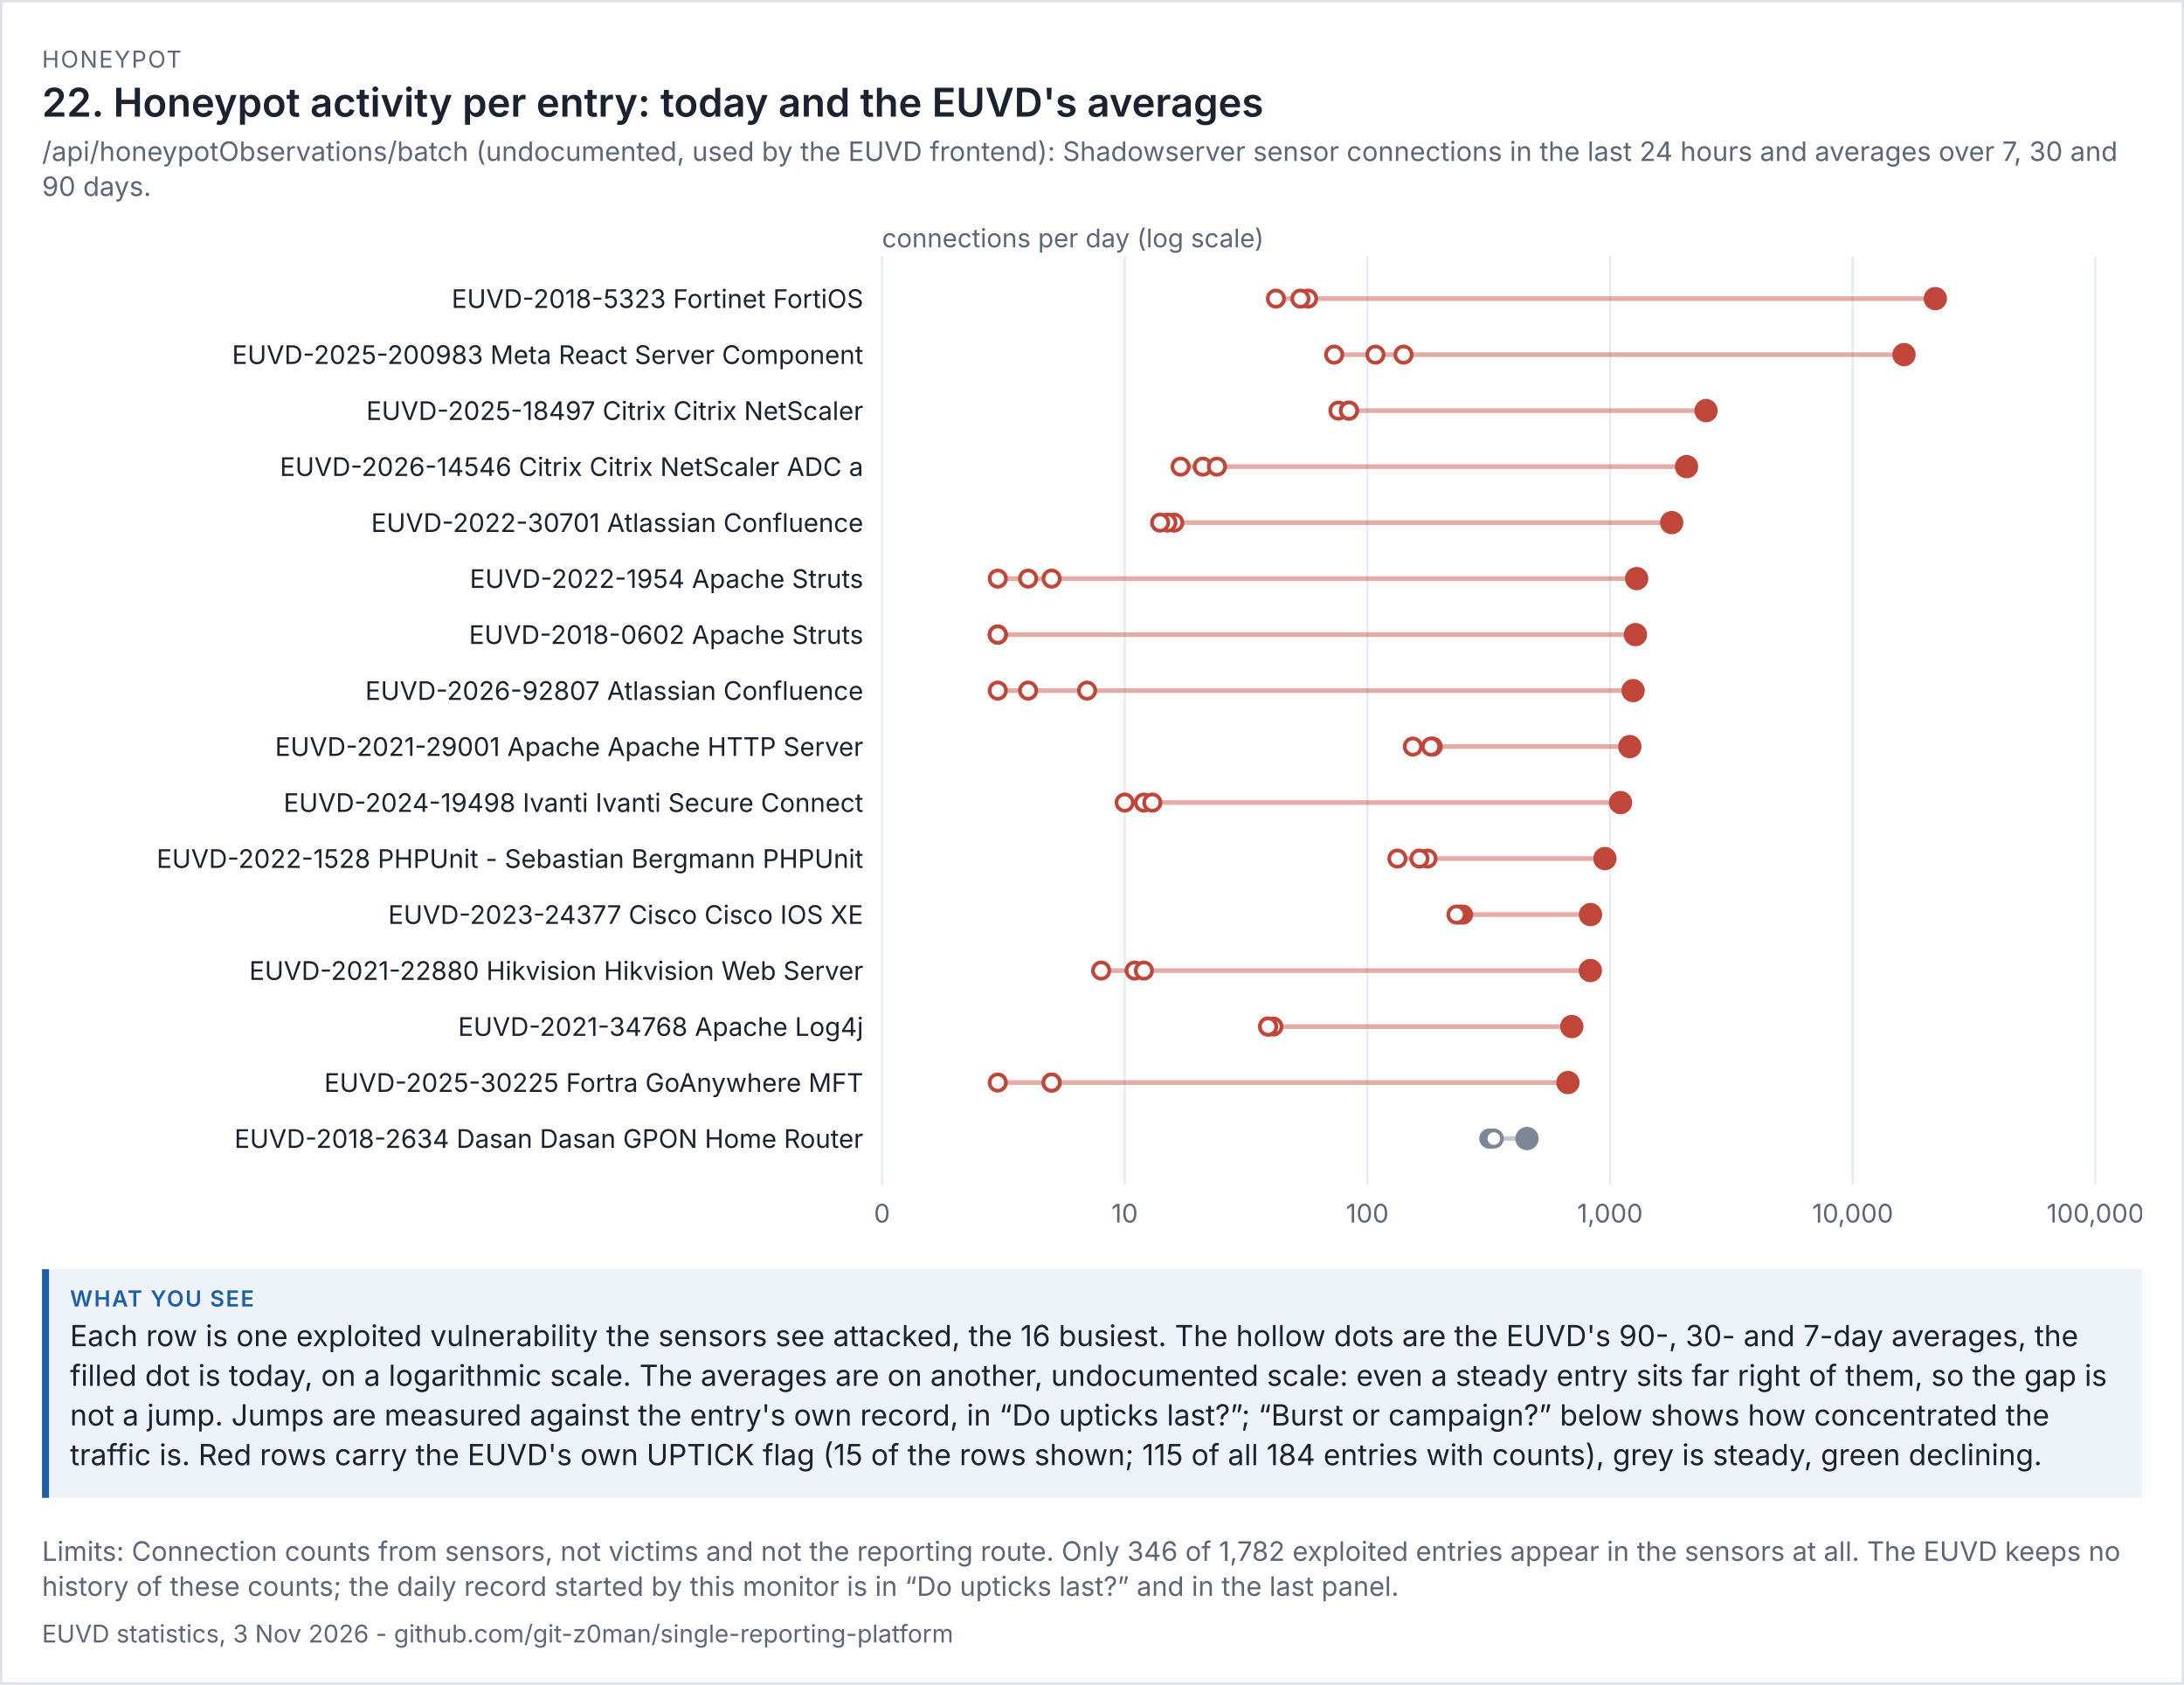
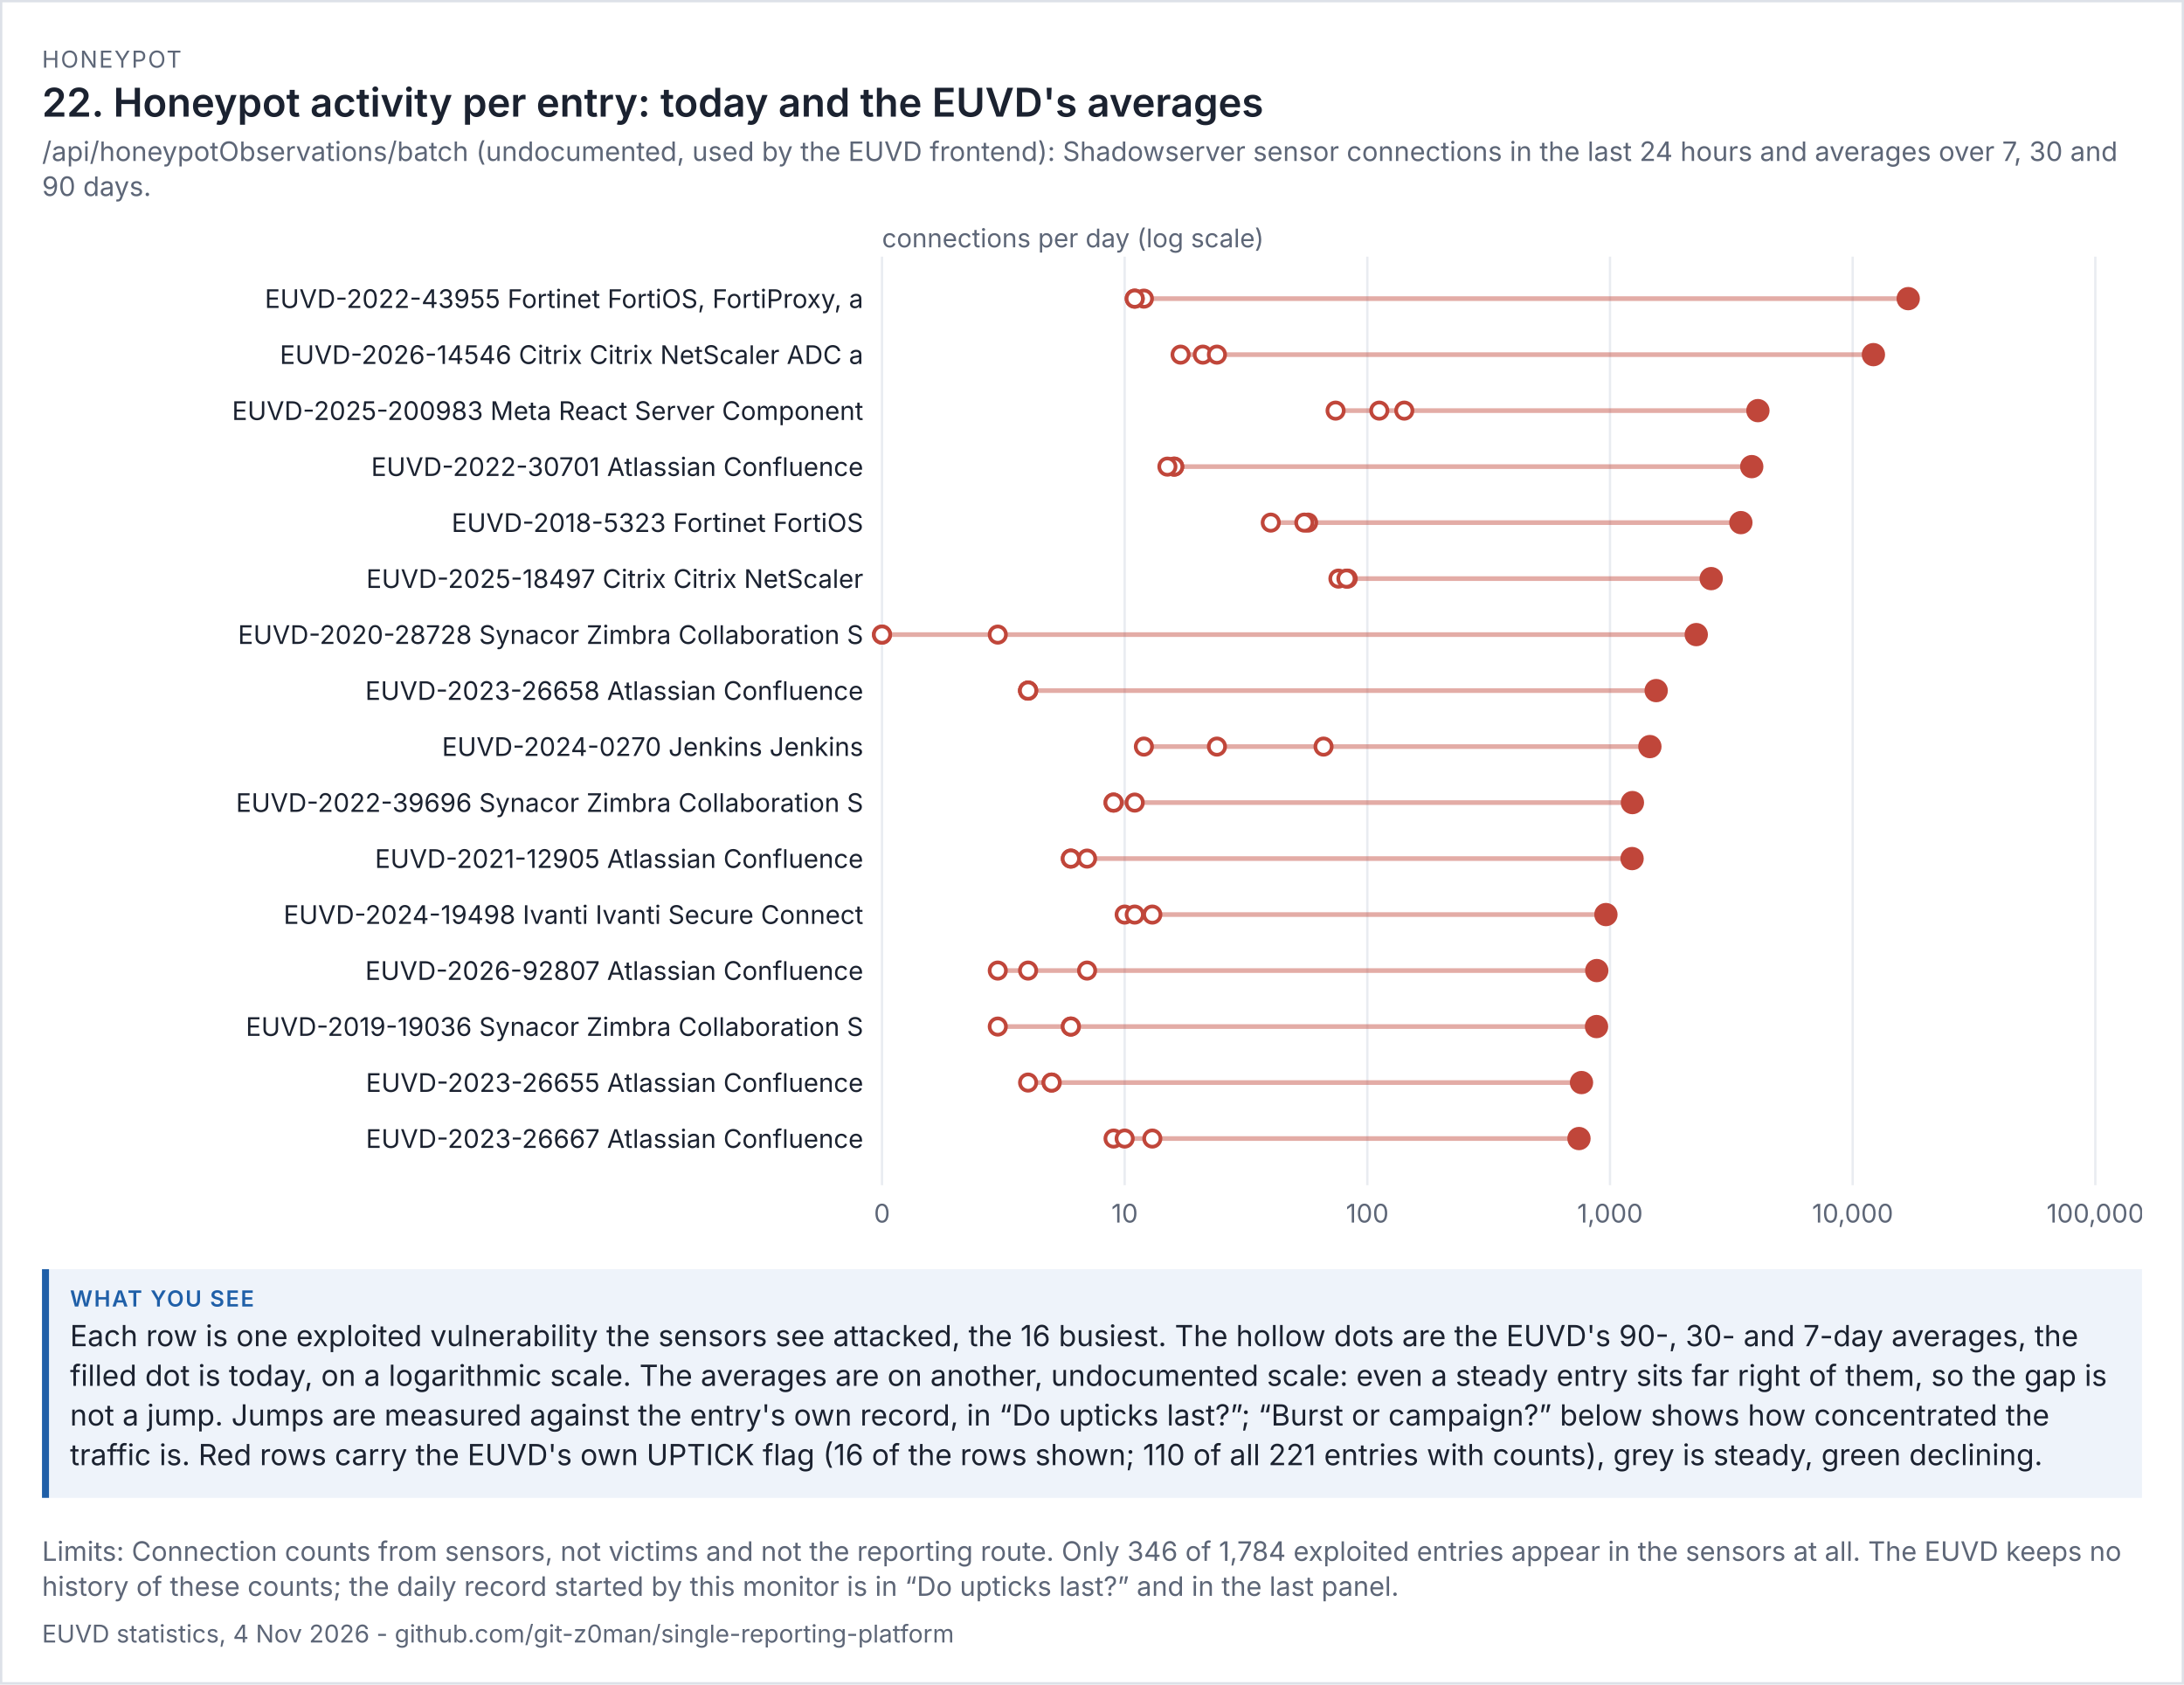
<svg xmlns="http://www.w3.org/2000/svg" viewBox="0 0 936 722" width="936" height="722" font-family="system-ui,-apple-system,'Segoe UI',sans-serif">
  <rect width="100%" height="100%" fill="#ffffff" />
  <rect x="0.5" y="0.5" width="935" height="721" fill="none" stroke="#dde1e8" />
  <text x="18" y="29" font-size="10" letter-spacing="0.6" fill="#5d6677">HONEYPOT</text>
  <text x="18" y="50" font-size="17" fill="#1b2230" font-weight="600">22. Honeypot activity per entry: today and the EUVD's averages</text>
  <text x="18" y="69" font-size="11.5" fill="#5d6677">/api/honeypotObservations/batch (undocumented, used by the EUVD frontend): Shadowserver sensor connections in the last 24 hours and averages over 7, 30 and</text>
  <text x="18" y="84" font-size="11.5" fill="#5d6677">90 days.</text>
  <g transform="translate(18,94) scale(1)" font-size="11">
    <svg viewBox="0 0 900 438" role="img" width="900" height="438">
      <g>
        <line x1="360" x2="360" y1="16" y2="414" stroke="rgb(233, 236, 241)" />
        <text x="360" y="430" text-anchor="middle" fill="rgb(93, 102, 119)">0</text>
        <line x1="464" x2="464" y1="16" y2="414" stroke="rgb(233, 236, 241)" />
        <text x="464" y="430" text-anchor="middle" fill="rgb(93, 102, 119)">10</text>
        <line x1="568" x2="568" y1="16" y2="414" stroke="rgb(233, 236, 241)" />
        <text x="568" y="430" text-anchor="middle" fill="rgb(93, 102, 119)">100</text>
        <line x1="672" x2="672" y1="16" y2="414" stroke="rgb(233, 236, 241)" />
        <text x="672" y="430" text-anchor="middle" fill="rgb(93, 102, 119)">1,000</text>
        <line x1="776" x2="776" y1="16" y2="414" stroke="rgb(233, 236, 241)" />
        <text x="776" y="430" text-anchor="middle" fill="rgb(93, 102, 119)">10,000</text>
        <line x1="880" x2="880" y1="16" y2="414" stroke="rgb(233, 236, 241)" />
        <text x="880" y="430" text-anchor="middle" fill="rgb(93, 102, 119)">100,000</text>
        <text x="360" y="12" fill="rgb(93, 102, 119)">connections per day (log scale)</text>
-         <text x="352" y="38" text-anchor="end" class="t" fill="rgb(27, 34, 48)">EUVD-2018-5323 Fortinet FortiOS</text>
-         <line x1="528.818" x2="811.427" y1="34" y2="34" stroke="rgb(192, 70, 58)" stroke-width="2" opacity="0.45" />
-         <circle cx="542.611" cy="34" r="3.5" fill="rgb(255, 255, 255)" stroke="rgb(192, 70, 58)" stroke-width="1.6" />
-         <circle cx="528.818" cy="34" r="3.5" fill="rgb(255, 255, 255)" stroke="rgb(192, 70, 58)" stroke-width="1.6" />
-         <circle cx="539.325" cy="34" r="3.5" fill="rgb(255, 255, 255)" stroke="rgb(192, 70, 58)" stroke-width="1.6" />
-         <circle cx="811.427" cy="34" r="5" fill="rgb(192, 70, 58)" />
-         <text x="352" y="62" text-anchor="end" class="t" fill="rgb(27, 34, 48)">EUVD-2025-200983 Meta React Server Component</text>
-         <line x1="553.786" x2="798.007" y1="58" y2="58" stroke="rgb(192, 70, 58)" stroke-width="2" opacity="0.45" />
-         <circle cx="583.519" cy="58" r="3.5" fill="rgb(255, 255, 255)" stroke="rgb(192, 70, 58)" stroke-width="1.6" />
-         <circle cx="553.786" cy="58" r="3.5" fill="rgb(255, 255, 255)" stroke="rgb(192, 70, 58)" stroke-width="1.6" />
-         <circle cx="571.476" cy="58" r="3.5" fill="rgb(255, 255, 255)" stroke="rgb(192, 70, 58)" stroke-width="1.6" />
-         <circle cx="798.007" cy="58" r="5" fill="rgb(192, 70, 58)" />
-         <text x="352" y="86" text-anchor="end" class="t" fill="rgb(27, 34, 48)">EUVD-2025-18497 Citrix Citrix NetScaler</text>
-         <line x1="555.605" x2="713.168" y1="82" y2="82" stroke="rgb(192, 70, 58)" stroke-width="2" opacity="0.45" />
-         <circle cx="555.605" cy="82" r="3.5" fill="rgb(255, 255, 255)" stroke="rgb(192, 70, 58)" stroke-width="1.6" />
-         <circle cx="560.125" cy="82" r="3.5" fill="rgb(255, 255, 255)" stroke="rgb(192, 70, 58)" stroke-width="1.6" />
-         <circle cx="560.125" cy="82" r="3.5" fill="rgb(255, 255, 255)" stroke="rgb(192, 70, 58)" stroke-width="1.6" />
-         <circle cx="713.168" cy="82" r="5" fill="rgb(192, 70, 58)" />
-         <text x="352" y="110" text-anchor="end" class="t" fill="rgb(27, 34, 48)">EUVD-2026-14546 Citrix Citrix NetScaler ADC a</text>
-         <line x1="487.967" x2="704.817" y1="106" y2="106" stroke="rgb(192, 70, 58)" stroke-width="2" opacity="0.45" />
-         <circle cx="497.511" cy="106" r="3.5" fill="rgb(255, 255, 255)" stroke="rgb(192, 70, 58)" stroke-width="1.6" />
-         <circle cx="503.542" cy="106" r="3.5" fill="rgb(255, 255, 255)" stroke="rgb(192, 70, 58)" stroke-width="1.6" />
-         <circle cx="487.967" cy="106" r="3.5" fill="rgb(255, 255, 255)" stroke="rgb(192, 70, 58)" stroke-width="1.6" />
-         <circle cx="704.817" cy="106" r="5" fill="rgb(192, 70, 58)" />
-         <text x="352" y="134" text-anchor="end" class="t" fill="rgb(27, 34, 48)">EUVD-2022-30701 Atlassian Confluence</text>
-         <line x1="479.197" x2="698.448" y1="130" y2="130" stroke="rgb(192, 70, 58)" stroke-width="2" opacity="0.45" />
-         <circle cx="485.228" cy="130" r="3.5" fill="rgb(255, 255, 255)" stroke="rgb(192, 70, 58)" stroke-width="1.6" />
-         <circle cx="482.313" cy="130" r="3.5" fill="rgb(255, 255, 255)" stroke="rgb(192, 70, 58)" stroke-width="1.6" />
-         <circle cx="479.197" cy="130" r="3.5" fill="rgb(255, 255, 255)" stroke="rgb(192, 70, 58)" stroke-width="1.6" />
-         <circle cx="698.448" cy="130" r="5" fill="rgb(192, 70, 58)" />
-         <text x="352" y="158" text-anchor="end" class="t" fill="rgb(27, 34, 48)">EUVD-2022-1954 Apache Struts</text>
-         <line x1="409.621" x2="683.431" y1="154" y2="154" stroke="rgb(192, 70, 58)" stroke-width="2" opacity="0.45" />
-         <circle cx="409.621" cy="154" r="3.5" fill="rgb(255, 255, 255)" stroke="rgb(192, 70, 58)" stroke-width="1.6" />
-         <circle cx="432.693" cy="154" r="3.5" fill="rgb(255, 255, 255)" stroke="rgb(192, 70, 58)" stroke-width="1.6" />
-         <circle cx="422.614" cy="154" r="3.5" fill="rgb(255, 255, 255)" stroke="rgb(192, 70, 58)" stroke-width="1.6" />
-         <circle cx="683.431" cy="154" r="5" fill="rgb(192, 70, 58)" />
-         <text x="352" y="182" text-anchor="end" class="t" fill="rgb(27, 34, 48)">EUVD-2018-0602 Apache Struts</text>
-         <line x1="409.621" x2="682.902" y1="178" y2="178" stroke="rgb(192, 70, 58)" stroke-width="2" opacity="0.45" />
+         <text x="352" y="38" text-anchor="end" class="t" fill="rgb(27, 34, 48)">EUVD-2022-43955 Fortinet FortiOS, FortiProxy, a</text>
+         <line x1="468.305" x2="799.804" y1="34" y2="34" stroke="rgb(192, 70, 58)" stroke-width="2" opacity="0.45" />
+         <circle cx="472.235" cy="34" r="3.5" fill="rgb(255, 255, 255)" stroke="rgb(192, 70, 58)" stroke-width="1.6" />
+         <circle cx="468.305" cy="34" r="3.5" fill="rgb(255, 255, 255)" stroke="rgb(192, 70, 58)" stroke-width="1.6" />
+         <circle cx="468.305" cy="34" r="3.5" fill="rgb(255, 255, 255)" stroke="rgb(192, 70, 58)" stroke-width="1.6" />
+         <circle cx="799.804" cy="34" r="5" fill="rgb(192, 70, 58)" />
+         <text x="352" y="62" text-anchor="end" class="t" fill="rgb(27, 34, 48)">EUVD-2026-14546 Citrix Citrix NetScaler ADC a</text>
+         <line x1="487.967" x2="784.892" y1="58" y2="58" stroke="rgb(192, 70, 58)" stroke-width="2" opacity="0.45" />
+         <circle cx="497.511" cy="58" r="3.5" fill="rgb(255, 255, 255)" stroke="rgb(192, 70, 58)" stroke-width="1.6" />
+         <circle cx="503.542" cy="58" r="3.5" fill="rgb(255, 255, 255)" stroke="rgb(192, 70, 58)" stroke-width="1.6" />
+         <circle cx="487.967" cy="58" r="3.5" fill="rgb(255, 255, 255)" stroke="rgb(192, 70, 58)" stroke-width="1.6" />
+         <circle cx="784.892" cy="58" r="5" fill="rgb(192, 70, 58)" />
+         <text x="352" y="86" text-anchor="end" class="t" fill="rgb(27, 34, 48)">EUVD-2025-200983 Meta React Server Component</text>
+         <line x1="554.4" x2="735.387" y1="82" y2="82" stroke="rgb(192, 70, 58)" stroke-width="2" opacity="0.45" />
+         <circle cx="583.838" cy="82" r="3.5" fill="rgb(255, 255, 255)" stroke="rgb(192, 70, 58)" stroke-width="1.6" />
+         <circle cx="554.4" cy="82" r="3.5" fill="rgb(255, 255, 255)" stroke="rgb(192, 70, 58)" stroke-width="1.6" />
+         <circle cx="573.119" cy="82" r="3.5" fill="rgb(255, 255, 255)" stroke="rgb(192, 70, 58)" stroke-width="1.6" />
+         <circle cx="735.387" cy="82" r="5" fill="rgb(192, 70, 58)" />
+         <text x="352" y="110" text-anchor="end" class="t" fill="rgb(27, 34, 48)">EUVD-2022-30701 Atlassian Confluence</text>
+         <line x1="482.313" x2="732.747" y1="106" y2="106" stroke="rgb(192, 70, 58)" stroke-width="2" opacity="0.45" />
+         <circle cx="485.228" cy="106" r="3.5" fill="rgb(255, 255, 255)" stroke="rgb(192, 70, 58)" stroke-width="1.6" />
+         <circle cx="485.228" cy="106" r="3.5" fill="rgb(255, 255, 255)" stroke="rgb(192, 70, 58)" stroke-width="1.6" />
+         <circle cx="482.313" cy="106" r="3.5" fill="rgb(255, 255, 255)" stroke="rgb(192, 70, 58)" stroke-width="1.6" />
+         <circle cx="732.747" cy="106" r="5" fill="rgb(192, 70, 58)" />
+         <text x="352" y="134" text-anchor="end" class="t" fill="rgb(27, 34, 48)">EUVD-2018-5323 Fortinet FortiOS</text>
+         <line x1="526.614" x2="728.09" y1="130" y2="130" stroke="rgb(192, 70, 58)" stroke-width="2" opacity="0.45" />
+         <circle cx="542.611" cy="130" r="3.5" fill="rgb(255, 255, 255)" stroke="rgb(192, 70, 58)" stroke-width="1.6" />
+         <circle cx="526.614" cy="130" r="3.5" fill="rgb(255, 255, 255)" stroke="rgb(192, 70, 58)" stroke-width="1.6" />
+         <circle cx="540.998" cy="130" r="3.5" fill="rgb(255, 255, 255)" stroke="rgb(192, 70, 58)" stroke-width="1.6" />
+         <circle cx="728.09" cy="130" r="5" fill="rgb(192, 70, 58)" />
+         <text x="352" y="158" text-anchor="end" class="t" fill="rgb(27, 34, 48)">EUVD-2025-18497 Citrix Citrix NetScaler</text>
+         <line x1="555.605" x2="715.365" y1="154" y2="154" stroke="rgb(192, 70, 58)" stroke-width="2" opacity="0.45" />
+         <circle cx="555.605" cy="154" r="3.5" fill="rgb(255, 255, 255)" stroke="rgb(192, 70, 58)" stroke-width="1.6" />
+         <circle cx="559.584" cy="154" r="3.5" fill="rgb(255, 255, 255)" stroke="rgb(192, 70, 58)" stroke-width="1.6" />
+         <circle cx="559.037" cy="154" r="3.5" fill="rgb(255, 255, 255)" stroke="rgb(192, 70, 58)" stroke-width="1.6" />
+         <circle cx="715.365" cy="154" r="5" fill="rgb(192, 70, 58)" />
+         <text x="352" y="182" text-anchor="end" class="t" fill="rgb(27, 34, 48)">EUVD-2020-28728 Synacor Zimbra Collaboration S</text>
+         <line x1="360" x2="708.967" y1="178" y2="178" stroke="rgb(192, 70, 58)" stroke-width="2" opacity="0.45" />
+         <circle cx="360" cy="178" r="3.5" fill="rgb(255, 255, 255)" stroke="rgb(192, 70, 58)" stroke-width="1.6" />
+         <circle cx="360" cy="178" r="3.5" fill="rgb(255, 255, 255)" stroke="rgb(192, 70, 58)" stroke-width="1.6" />
        <circle cx="409.621" cy="178" r="3.5" fill="rgb(255, 255, 255)" stroke="rgb(192, 70, 58)" stroke-width="1.6" />
-         <circle cx="409.621" cy="178" r="3.5" fill="rgb(255, 255, 255)" stroke="rgb(192, 70, 58)" stroke-width="1.6" />
-         <circle cx="409.621" cy="178" r="3.5" fill="rgb(255, 255, 255)" stroke="rgb(192, 70, 58)" stroke-width="1.6" />
-         <circle cx="682.902" cy="178" r="5" fill="rgb(192, 70, 58)" />
-         <text x="352" y="206" text-anchor="end" class="t" fill="rgb(27, 34, 48)">EUVD-2026-92807 Atlassian Confluence</text>
-         <line x1="409.621" x2="681.898" y1="202" y2="202" stroke="rgb(192, 70, 58)" stroke-width="2" opacity="0.45" />
-         <circle cx="409.621" cy="202" r="3.5" fill="rgb(255, 255, 255)" stroke="rgb(192, 70, 58)" stroke-width="1.6" />
-         <circle cx="447.89" cy="202" r="3.5" fill="rgb(255, 255, 255)" stroke="rgb(192, 70, 58)" stroke-width="1.6" />
+         <circle cx="708.967" cy="178" r="5" fill="rgb(192, 70, 58)" />
+         <text x="352" y="206" text-anchor="end" class="t" fill="rgb(27, 34, 48)">EUVD-2023-26658 Atlassian Confluence</text>
+         <line x1="422.614" x2="691.794" y1="202" y2="202" stroke="rgb(192, 70, 58)" stroke-width="2" opacity="0.45" />
        <circle cx="422.614" cy="202" r="3.5" fill="rgb(255, 255, 255)" stroke="rgb(192, 70, 58)" stroke-width="1.6" />
-         <circle cx="681.898" cy="202" r="5" fill="rgb(192, 70, 58)" />
-         <text x="352" y="230" text-anchor="end" class="t" fill="rgb(27, 34, 48)">EUVD-2021-29001 Apache Apache HTTP Server</text>
-         <line x1="587.502" x2="680.498" y1="226" y2="226" stroke="rgb(192, 70, 58)" stroke-width="2" opacity="0.45" />
-         <circle cx="596.029" cy="226" r="3.5" fill="rgb(255, 255, 255)" stroke="rgb(192, 70, 58)" stroke-width="1.6" />
-         <circle cx="595.295" cy="226" r="3.5" fill="rgb(255, 255, 255)" stroke="rgb(192, 70, 58)" stroke-width="1.6" />
-         <circle cx="587.502" cy="226" r="3.5" fill="rgb(255, 255, 255)" stroke="rgb(192, 70, 58)" stroke-width="1.6" />
-         <circle cx="680.498" cy="226" r="5" fill="rgb(192, 70, 58)" />
-         <text x="352" y="254" text-anchor="end" class="t" fill="rgb(27, 34, 48)">EUVD-2024-19498 Ivanti Ivanti Secure Connect </text>
-         <line x1="464" x2="676.51" y1="250" y2="250" stroke="rgb(192, 70, 58)" stroke-width="2" opacity="0.45" />
-         <circle cx="464" cy="250" r="3.5" fill="rgb(255, 255, 255)" stroke="rgb(192, 70, 58)" stroke-width="1.6" />
-         <circle cx="472.235" cy="250" r="3.5" fill="rgb(255, 255, 255)" stroke="rgb(192, 70, 58)" stroke-width="1.6" />
-         <circle cx="475.85" cy="250" r="3.5" fill="rgb(255, 255, 255)" stroke="rgb(192, 70, 58)" stroke-width="1.6" />
-         <circle cx="676.51" cy="250" r="5" fill="rgb(192, 70, 58)" />
-         <text x="352" y="278" text-anchor="end" class="t" fill="rgb(27, 34, 48)">EUVD-2022-1528 PHPUnit - Sebastian Bergmann PHPUnit</text>
-         <line x1="580.881" x2="669.826" y1="274" y2="274" stroke="rgb(192, 70, 58)" stroke-width="2" opacity="0.45" />
-         <circle cx="593.789" cy="274" r="3.5" fill="rgb(255, 255, 255)" stroke="rgb(192, 70, 58)" stroke-width="1.6" />
-         <circle cx="590.344" cy="274" r="3.5" fill="rgb(255, 255, 255)" stroke="rgb(192, 70, 58)" stroke-width="1.6" />
-         <circle cx="580.881" cy="274" r="3.5" fill="rgb(255, 255, 255)" stroke="rgb(192, 70, 58)" stroke-width="1.6" />
-         <circle cx="669.826" cy="274" r="5" fill="rgb(192, 70, 58)" />
-         <text x="352" y="302" text-anchor="end" class="t" fill="rgb(27, 34, 48)">EUVD-2023-24377 Cisco Cisco IOS XE</text>
-         <line x1="606.205" x2="663.639" y1="298" y2="298" stroke="rgb(192, 70, 58)" stroke-width="2" opacity="0.45" />
-         <circle cx="609.023" cy="298" r="3.5" fill="rgb(255, 255, 255)" stroke="rgb(192, 70, 58)" stroke-width="1.6" />
-         <circle cx="607.542" cy="298" r="3.5" fill="rgb(255, 255, 255)" stroke="rgb(192, 70, 58)" stroke-width="1.6" />
-         <circle cx="606.205" cy="298" r="3.5" fill="rgb(255, 255, 255)" stroke="rgb(192, 70, 58)" stroke-width="1.6" />
-         <circle cx="663.639" cy="298" r="5" fill="rgb(192, 70, 58)" />
-         <text x="352" y="326" text-anchor="end" class="t" fill="rgb(27, 34, 48)">EUVD-2021-22880 Hikvision Hikvision Web Server</text>
-         <line x1="453.921" x2="663.584" y1="322" y2="322" stroke="rgb(192, 70, 58)" stroke-width="2" opacity="0.45" />
-         <circle cx="453.921" cy="322" r="3.5" fill="rgb(255, 255, 255)" stroke="rgb(192, 70, 58)" stroke-width="1.6" />
-         <circle cx="468.305" cy="322" r="3.5" fill="rgb(255, 255, 255)" stroke="rgb(192, 70, 58)" stroke-width="1.6" />
-         <circle cx="472.235" cy="322" r="3.5" fill="rgb(255, 255, 255)" stroke="rgb(192, 70, 58)" stroke-width="1.6" />
-         <circle cx="663.584" cy="322" r="5" fill="rgb(192, 70, 58)" />
-         <text x="352" y="350" text-anchor="end" class="t" fill="rgb(27, 34, 48)">EUVD-2021-34768 Apache Log4j</text>
-         <line x1="525.471" x2="655.631" y1="346" y2="346" stroke="rgb(192, 70, 58)" stroke-width="2" opacity="0.45" />
-         <circle cx="527.73" cy="346" r="3.5" fill="rgb(255, 255, 255)" stroke="rgb(192, 70, 58)" stroke-width="1.6" />
-         <circle cx="525.471" cy="346" r="3.5" fill="rgb(255, 255, 255)" stroke="rgb(192, 70, 58)" stroke-width="1.6" />
-         <circle cx="525.471" cy="346" r="3.5" fill="rgb(255, 255, 255)" stroke="rgb(192, 70, 58)" stroke-width="1.6" />
-         <circle cx="655.631" cy="346" r="5" fill="rgb(192, 70, 58)" />
-         <text x="352" y="374" text-anchor="end" class="t" fill="rgb(27, 34, 48)">EUVD-2025-30225 Fortra GoAnywhere MFT</text>
-         <line x1="409.621" x2="653.979" y1="370" y2="370" stroke="rgb(192, 70, 58)" stroke-width="2" opacity="0.45" />
-         <circle cx="409.621" cy="370" r="3.5" fill="rgb(255, 255, 255)" stroke="rgb(192, 70, 58)" stroke-width="1.6" />
+         <circle cx="422.614" cy="202" r="3.5" fill="rgb(255, 255, 255)" stroke="rgb(192, 70, 58)" stroke-width="1.6" />
+         <circle cx="422.614" cy="202" r="3.5" fill="rgb(255, 255, 255)" stroke="rgb(192, 70, 58)" stroke-width="1.6" />
+         <circle cx="691.794" cy="202" r="5" fill="rgb(192, 70, 58)" />
+         <text x="352" y="230" text-anchor="end" class="t" fill="rgb(27, 34, 48)">EUVD-2024-0270 Jenkins Jenkins</text>
+         <line x1="472.235" x2="689.093" y1="226" y2="226" stroke="rgb(192, 70, 58)" stroke-width="2" opacity="0.45" />
+         <circle cx="472.235" cy="226" r="3.5" fill="rgb(255, 255, 255)" stroke="rgb(192, 70, 58)" stroke-width="1.6" />
+         <circle cx="503.542" cy="226" r="3.5" fill="rgb(255, 255, 255)" stroke="rgb(192, 70, 58)" stroke-width="1.6" />
+         <circle cx="549.233" cy="226" r="3.5" fill="rgb(255, 255, 255)" stroke="rgb(192, 70, 58)" stroke-width="1.6" />
+         <circle cx="689.093" cy="226" r="5" fill="rgb(192, 70, 58)" />
+         <text x="352" y="254" text-anchor="end" class="t" fill="rgb(27, 34, 48)">EUVD-2022-39696 Synacor Zimbra Collaboration S</text>
+         <line x1="459.241" x2="681.606" y1="250" y2="250" stroke="rgb(192, 70, 58)" stroke-width="2" opacity="0.45" />
+         <circle cx="459.241" cy="250" r="3.5" fill="rgb(255, 255, 255)" stroke="rgb(192, 70, 58)" stroke-width="1.6" />
+         <circle cx="468.305" cy="250" r="3.5" fill="rgb(255, 255, 255)" stroke="rgb(192, 70, 58)" stroke-width="1.6" />
+         <circle cx="459.241" cy="250" r="3.5" fill="rgb(255, 255, 255)" stroke="rgb(192, 70, 58)" stroke-width="1.6" />
+         <circle cx="681.606" cy="250" r="5" fill="rgb(192, 70, 58)" />
+         <text x="352" y="278" text-anchor="end" class="t" fill="rgb(27, 34, 48)">EUVD-2021-12905 Atlassian Confluence</text>
+         <line x1="440.928" x2="681.46" y1="274" y2="274" stroke="rgb(192, 70, 58)" stroke-width="2" opacity="0.45" />
+         <circle cx="440.928" cy="274" r="3.5" fill="rgb(255, 255, 255)" stroke="rgb(192, 70, 58)" stroke-width="1.6" />
+         <circle cx="447.89" cy="274" r="3.5" fill="rgb(255, 255, 255)" stroke="rgb(192, 70, 58)" stroke-width="1.6" />
+         <circle cx="440.928" cy="274" r="3.5" fill="rgb(255, 255, 255)" stroke="rgb(192, 70, 58)" stroke-width="1.6" />
+         <circle cx="681.46" cy="274" r="5" fill="rgb(192, 70, 58)" />
+         <text x="352" y="302" text-anchor="end" class="t" fill="rgb(27, 34, 48)">EUVD-2024-19498 Ivanti Ivanti Secure Connect </text>
+         <line x1="464" x2="670.25" y1="298" y2="298" stroke="rgb(192, 70, 58)" stroke-width="2" opacity="0.45" />
+         <circle cx="464" cy="298" r="3.5" fill="rgb(255, 255, 255)" stroke="rgb(192, 70, 58)" stroke-width="1.6" />
+         <circle cx="468.305" cy="298" r="3.5" fill="rgb(255, 255, 255)" stroke="rgb(192, 70, 58)" stroke-width="1.6" />
+         <circle cx="475.85" cy="298" r="3.5" fill="rgb(255, 255, 255)" stroke="rgb(192, 70, 58)" stroke-width="1.6" />
+         <circle cx="670.25" cy="298" r="5" fill="rgb(192, 70, 58)" />
+         <text x="352" y="326" text-anchor="end" class="t" fill="rgb(27, 34, 48)">EUVD-2026-92807 Atlassian Confluence</text>
+         <line x1="409.621" x2="666.329" y1="322" y2="322" stroke="rgb(192, 70, 58)" stroke-width="2" opacity="0.45" />
+         <circle cx="409.621" cy="322" r="3.5" fill="rgb(255, 255, 255)" stroke="rgb(192, 70, 58)" stroke-width="1.6" />
+         <circle cx="447.89" cy="322" r="3.5" fill="rgb(255, 255, 255)" stroke="rgb(192, 70, 58)" stroke-width="1.6" />
+         <circle cx="422.614" cy="322" r="3.5" fill="rgb(255, 255, 255)" stroke="rgb(192, 70, 58)" stroke-width="1.6" />
+         <circle cx="666.329" cy="322" r="5" fill="rgb(192, 70, 58)" />
+         <text x="352" y="350" text-anchor="end" class="t" fill="rgb(27, 34, 48)">EUVD-2019-19036 Synacor Zimbra Collaboration S</text>
+         <line x1="409.621" x2="666.226" y1="346" y2="346" stroke="rgb(192, 70, 58)" stroke-width="2" opacity="0.45" />
+         <circle cx="440.928" cy="346" r="3.5" fill="rgb(255, 255, 255)" stroke="rgb(192, 70, 58)" stroke-width="1.6" />
+         <circle cx="440.928" cy="346" r="3.5" fill="rgb(255, 255, 255)" stroke="rgb(192, 70, 58)" stroke-width="1.6" />
+         <circle cx="409.621" cy="346" r="3.5" fill="rgb(255, 255, 255)" stroke="rgb(192, 70, 58)" stroke-width="1.6" />
+         <circle cx="666.226" cy="346" r="5" fill="rgb(192, 70, 58)" />
+         <text x="352" y="374" text-anchor="end" class="t" fill="rgb(27, 34, 48)">EUVD-2023-26655 Atlassian Confluence</text>
+         <line x1="422.614" x2="659.783" y1="370" y2="370" stroke="rgb(192, 70, 58)" stroke-width="2" opacity="0.45" />
        <circle cx="432.693" cy="370" r="3.5" fill="rgb(255, 255, 255)" stroke="rgb(192, 70, 58)" stroke-width="1.6" />
        <circle cx="432.693" cy="370" r="3.5" fill="rgb(255, 255, 255)" stroke="rgb(192, 70, 58)" stroke-width="1.6" />
-         <circle cx="653.979" cy="370" r="5" fill="rgb(192, 70, 58)" />
-         <text x="352" y="398" text-anchor="end" class="t" fill="rgb(27, 34, 48)">EUVD-2018-2634 Dasan Dasan GPON Home Router</text>
-         <line x1="620.252" x2="636.433" y1="394" y2="394" stroke="rgb(125, 135, 152)" stroke-width="2" opacity="0.45" />
-         <circle cx="620.252" cy="394" r="3.5" fill="rgb(255, 255, 255)" stroke="rgb(125, 135, 152)" stroke-width="1.6" />
-         <circle cx="621.097" cy="394" r="3.5" fill="rgb(255, 255, 255)" stroke="rgb(125, 135, 152)" stroke-width="1.6" />
-         <circle cx="622.198" cy="394" r="3.5" fill="rgb(255, 255, 255)" stroke="rgb(125, 135, 152)" stroke-width="1.6" />
-         <circle cx="636.433" cy="394" r="5" fill="rgb(125, 135, 152)" />
+         <circle cx="422.614" cy="370" r="3.5" fill="rgb(255, 255, 255)" stroke="rgb(192, 70, 58)" stroke-width="1.6" />
+         <circle cx="659.783" cy="370" r="5" fill="rgb(192, 70, 58)" />
+         <text x="352" y="398" text-anchor="end" class="t" fill="rgb(27, 34, 48)">EUVD-2023-26667 Atlassian Confluence</text>
+         <line x1="459.241" x2="658.704" y1="394" y2="394" stroke="rgb(192, 70, 58)" stroke-width="2" opacity="0.45" />
+         <circle cx="475.85" cy="394" r="3.5" fill="rgb(255, 255, 255)" stroke="rgb(192, 70, 58)" stroke-width="1.6" />
+         <circle cx="459.241" cy="394" r="3.5" fill="rgb(255, 255, 255)" stroke="rgb(192, 70, 58)" stroke-width="1.6" />
+         <circle cx="464" cy="394" r="3.5" fill="rgb(255, 255, 255)" stroke="rgb(192, 70, 58)" stroke-width="1.6" />
+         <circle cx="658.704" cy="394" r="5" fill="rgb(192, 70, 58)" />
      </g>
    </svg>
  </g>
  <rect x="18" y="544" width="900" height="98" fill="#eef3fa" />
  <rect x="18" y="544" width="3" height="98" fill="#1f5fa8" />
  <text x="30" y="560" font-size="9.5" letter-spacing="0.6" font-weight="600" fill="#1f5fa8">WHAT YOU SEE</text>
  <text x="30" y="577" font-size="12.5" fill="#1b2230">Each row is one exploited vulnerability the sensors see attacked, the 16 busiest. The hollow dots are the EUVD's 90-, 30- and 7-day averages, the</text>
  <text x="30" y="594" font-size="12.5" fill="#1b2230">filled dot is today, on a logarithmic scale. The averages are on another, undocumented scale: even a steady entry sits far right of them, so the gap is</text>
  <text x="30" y="611" font-size="12.5" fill="#1b2230">not a jump. Jumps are measured against the entry's own record, in “Do upticks last?”; “Burst or campaign?” below shows how concentrated the</text>
-   <text x="30" y="628" font-size="12.5" fill="#1b2230">traffic is. Red rows carry the EUVD's own UPTICK flag (15 of the rows shown; 115 of all 184 entries with counts), grey is steady, green declining.</text>
-   <text x="18" y="669" font-size="11.5" fill="#5d6677">Limits: Connection counts from sensors, not victims and not the reporting route. Only 346 of 1,782 exploited entries appear in the sensors at all. The EUVD keeps no</text>
+   <text x="30" y="628" font-size="12.5" fill="#1b2230">traffic is. Red rows carry the EUVD's own UPTICK flag (16 of the rows shown; 110 of all 221 entries with counts), grey is steady, green declining.</text>
+   <text x="18" y="669" font-size="11.5" fill="#5d6677">Limits: Connection counts from sensors, not victims and not the reporting route. Only 346 of 1,784 exploited entries appear in the sensors at all. The EUVD keeps no</text>
  <text x="18" y="684" font-size="11.5" fill="#5d6677">history of these counts; the daily record started by this monitor is in “Do upticks last?” and in the last panel.</text>
-   <text x="18" y="704" font-size="10.5" fill="#5d6677">EUVD statistics, 3 Nov 2026 - github.com/git-z0man/single-reporting-platform</text>
+   <text x="18" y="704" font-size="10.5" fill="#5d6677">EUVD statistics, 4 Nov 2026 - github.com/git-z0man/single-reporting-platform</text>
</svg>
